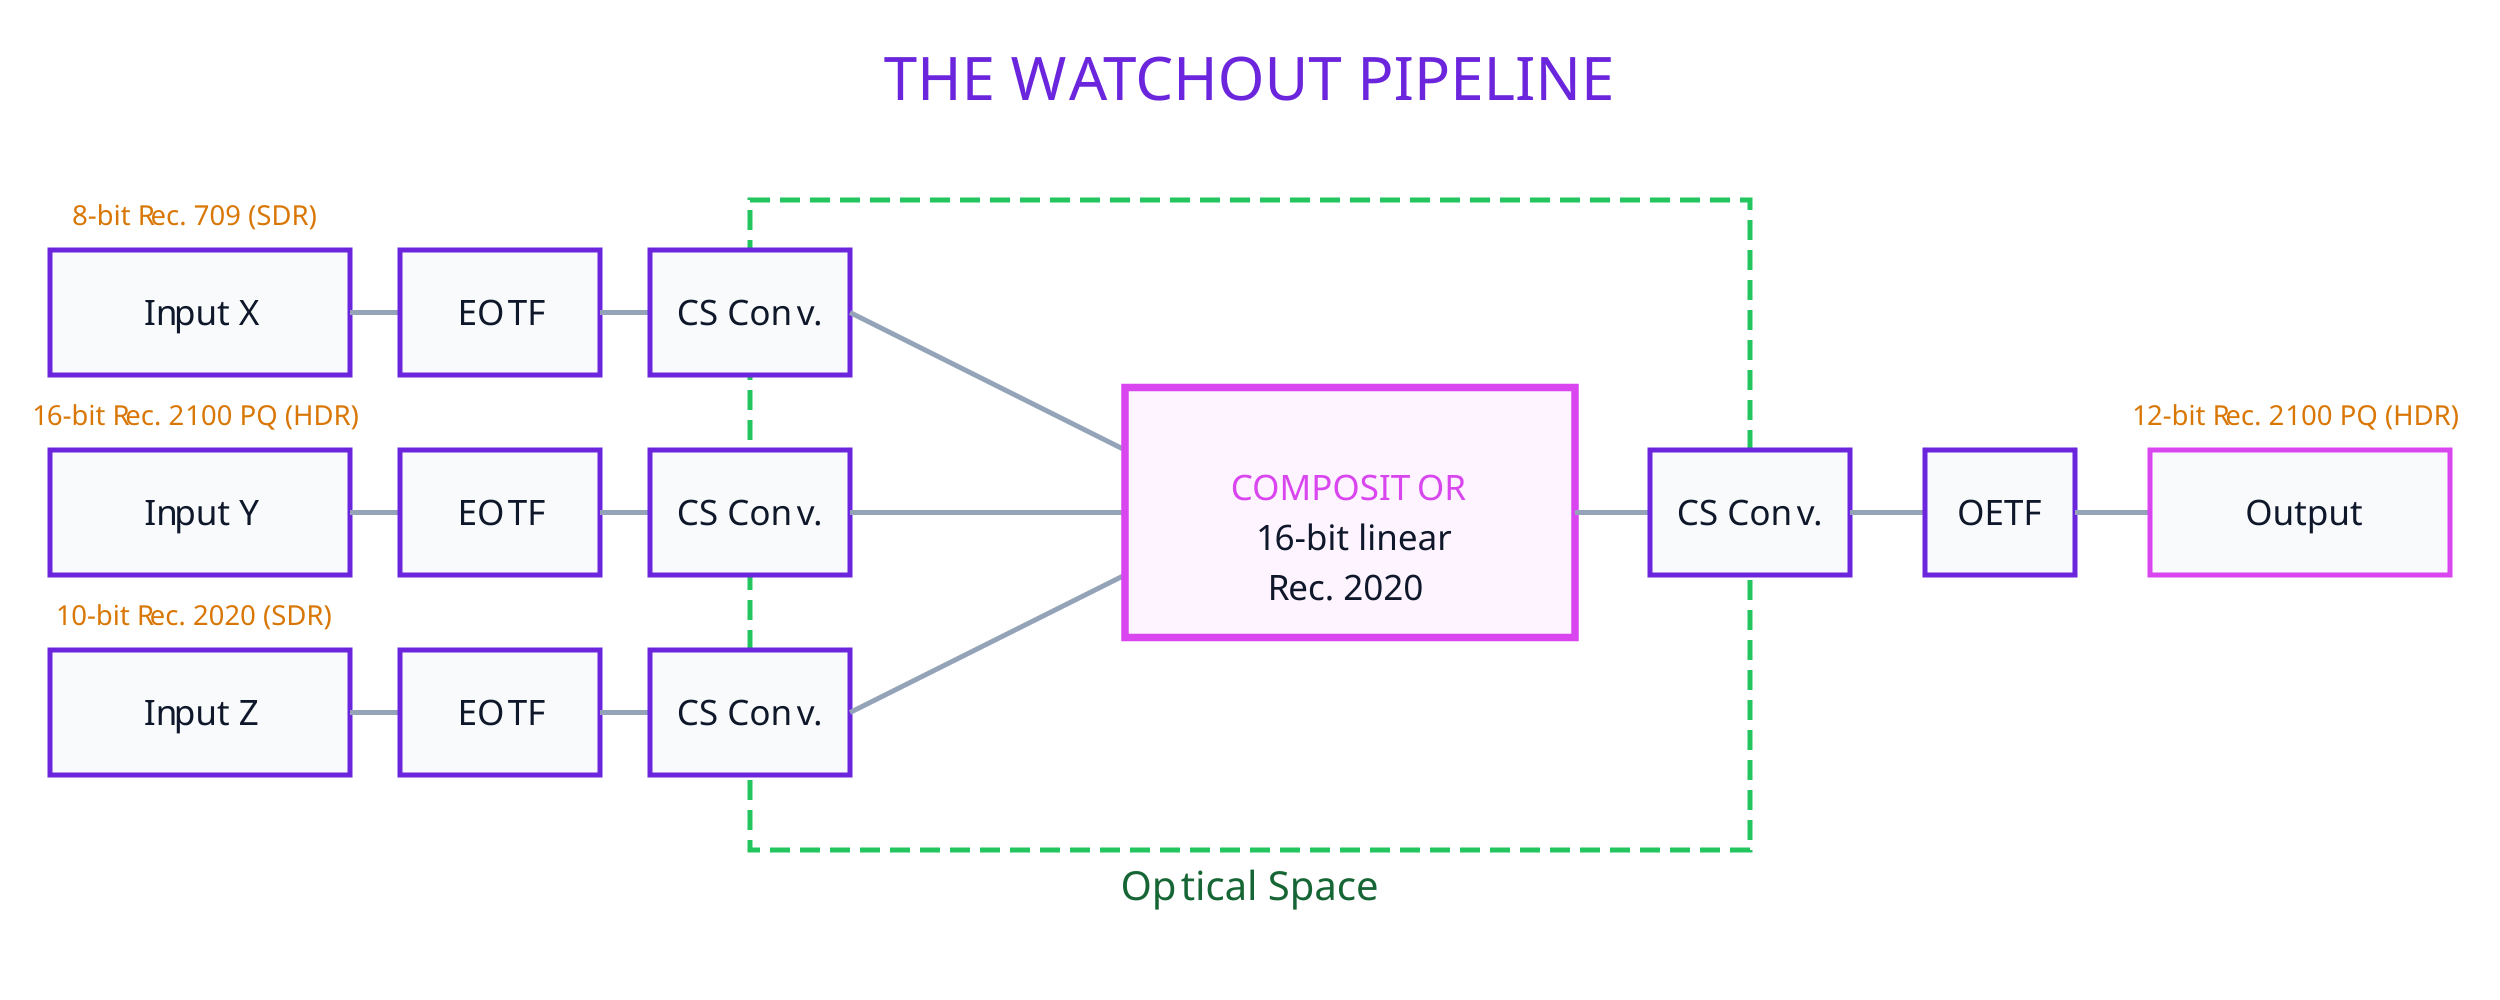
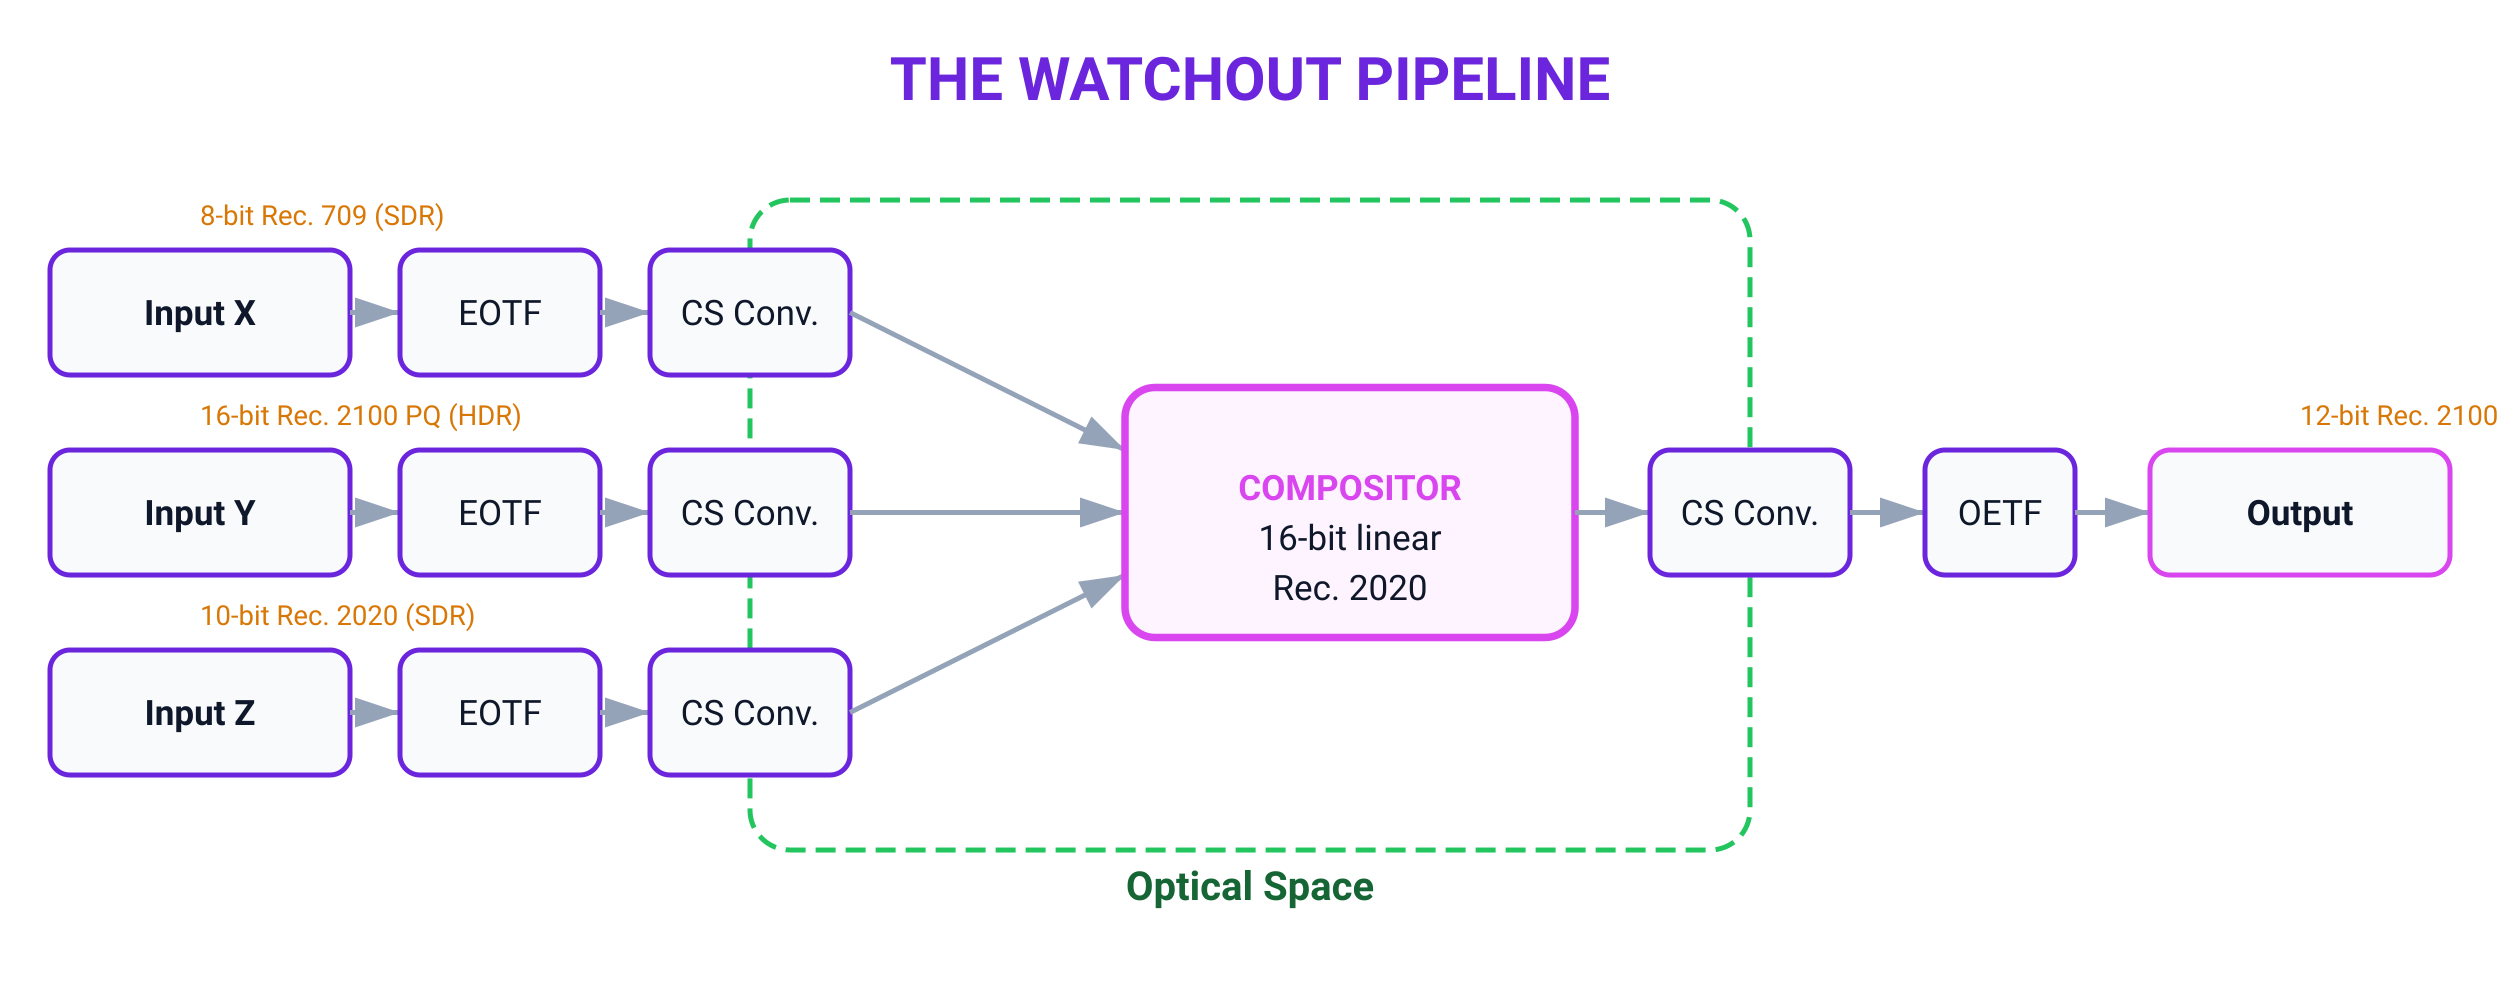
- <svg xmlns="http://www.w3.org/2000/svg" width="100%" height="100%" viewBox="0 0 1000 400" version="1.1" xml:space="preserve" style="fill-rule:evenodd;clip-rule:evenodd;">
-   <g transform="matrix(1,0,0,1,500,40)">
-     <text x="-146.49px" y="0px" style="font-family:'Futura-Medium', 'Futura', sans-serif;font-weight:500;font-size:24px;fill:rgb(107,37,221);">THE W<tspan x="-72.416px -55.646px -44.713px -27.393px -9.791px " y="0px 0px 0px 0px 0px ">ATCHO</tspan>UT PIPELINE</text>
+ <svg xmlns="http://www.w3.org/2000/svg" width="1000" height="400" viewBox="0 0 1000 400">
+   <defs>
+     <style>
+       .box { fill: #f8fafc; stroke: #6B25DD; stroke-width: 2; rx: 8; ry: 8; }
+       .box-compositor { fill: #fdf4ff; stroke: #d946ef; stroke-width: 3; rx: 12; ry: 12; }
+       .optical-space { fill: none; stroke: #22c55e; stroke-width: 2; stroke-dasharray: 8 4; rx: 16; ry: 16; }
+       .line { stroke: #94a3b8; stroke-width: 2; fill: none; marker-end: url(#arrow); }
+       text { font-family: -apple-system, BlinkMacSystemFont, "Segoe UI", Roboto, Helvetica, Arial, sans-serif; }
+       .text { font-size: 14px; text-anchor: middle; fill: #0f172a; }
+       .text-sub { font-size: 11px; fill: #64748b; }
+       .text-title { font-size: 24px; font-weight: 700; fill: #6B25DD; text-anchor: middle; }
+       .text-label { font-size: 12px; font-weight: 600; fill: #166534; text-anchor: middle; }
+     </style>
+     <marker id="arrow" markerWidth="10" markerHeight="10" refX="9" refY="3" orient="auto" markerUnits="strokeWidth">
+       <path d="M0,0 L0,6 L9,3 z" fill="#94a3b8" />
+     </marker>
+   </defs>
+   <text x="500" y="40" class="text-title">THE WATCHOUT PIPELINE</text>
+   <rect x="300" y="80" width="400" height="260" class="optical-space" />
+   <text x="500" y="360" class="text-label" style="font-size: 16px;">Optical Space</text>
+   <g transform="translate(20, 100)">
+     <text x="60" y="-10" class="text-sub" style="fill:#d97706">8-bit Rec. 709 (SDR)</text>
+     <rect width="120" height="50" class="box" />
+     <text x="60" y="30" class="text" style="font-weight:600">Input X</text>
  </g>
-   <rect x="300" y="80" width="400" height="260" style="fill:none;stroke:rgb(34,197,94);stroke-width:2px;stroke-dasharray:8,4;" />
-   <g transform="matrix(1,0,0,1,500,360)">
-     <text x="-51.762px" y="0px" style="font-family:'Futura-Medium', 'Futura', sans-serif;font-weight:500;font-size:16px;fill:rgb(22,101,52);">Op<tspan x="-27.73px -23.355px " y="0px 0px ">ti</tspan>cal Space</text>
+   <path d="M140,125 L160,125" class="line" />
+   <g transform="translate(160, 100)">
+     <rect width="80" height="50" class="box" />
+     <text x="40" y="30" class="text">EOTF</text>
  </g>
-   <g transform="matrix(1,0,0,1,20,100)">
-     <g transform="matrix(1,0,0,1,60,-10)">
-       <text x="-51.162px" y="0px" style="font-family:'Futura-Medium', 'Futura', sans-serif;font-weight:500;font-size:11px;fill:rgb(217,119,6);">8-bit R<tspan x="-19.795px -13.71px " y="0px 0px ">ec</tspan>. 709 (SDR)</text>
-     </g>
-     <rect x="0" y="0" width="120" height="50" style="fill:rgb(248,250,252);stroke:rgb(107,37,221);stroke-width:2px;" />
-     <g transform="matrix(1,0,0,1,60,30)">
-       <text x="-22.398px" y="0px" style="font-family:'Futura-Medium', 'Futura', sans-serif;font-weight:500;font-size:14px;fill:rgb(15,23,42);">In<tspan x="-10.421px -2.027px " y="0px 0px ">pu</tspan>t X</text>
-     </g>
+   <path d="M240,125 L260,125" class="line" />
+   <g transform="translate(260, 100)">
+     <rect width="80" height="50" class="box" />
+     <text x="40" y="30" class="text">CS Conv.</text>
  </g>
-   <path d="M140,125L160,125" style="fill:none;fill-rule:nonzero;stroke:rgb(148,163,184);stroke-width:2px;" />
-   <g transform="matrix(1,0,0,1,160,100)">
-     <rect x="0" y="0" width="80" height="50" style="fill:rgb(248,250,252);stroke:rgb(107,37,221);stroke-width:2px;" />
-     <g transform="matrix(1,0,0,1,40,30)">
-       <text x="-16.96px" y="0px" style="font-family:'Futura-Medium', 'Futura', sans-serif;font-weight:500;font-size:14px;fill:rgb(15,23,42);">EO<tspan x="3.09px 9.844px " y="0px 0px ">TF</tspan>
-       </text>
-     </g>
+   <path d="M340,125 L450,180" class="line" />
+   <g transform="translate(20, 180)">
+     <text x="60" y="-10" class="text-sub" style="fill:#d97706">16-bit Rec. 2100 PQ (HDR)</text>
+     <rect width="120" height="50" class="box" />
+     <text x="60" y="30" class="text" style="font-weight:600">Input Y</text>
  </g>
-   <path d="M240,125L260,125" style="fill:none;fill-rule:nonzero;stroke:rgb(148,163,184);stroke-width:2px;" />
-   <g transform="matrix(1,0,0,1,260,100)">
-     <rect x="0" y="0" width="80" height="50" style="fill:rgb(248,250,252);stroke:rgb(107,37,221);stroke-width:2px;" />
-     <g transform="matrix(1,0,0,1,40,30)">
-       <text x="-29.282px" y="0px" style="font-family:'Futura-Medium', 'Futura', sans-serif;font-weight:500;font-size:14px;fill:rgb(15,23,42);">CS Con<tspan x="18.7px 24.961px " y="0px 0px ">v.</tspan>
-       </text>
-     </g>
+   <path d="M140,205 L160,205" class="line" />
+   <g transform="translate(160, 180)">
+     <rect width="80" height="50" class="box" />
+     <text x="40" y="30" class="text">EOTF</text>
  </g>
-   <path d="M340,125L450,180" style="fill:none;fill-rule:nonzero;stroke:rgb(148,163,184);stroke-width:2px;" />
-   <g transform="matrix(1,0,0,1,20,180)">
-     <g transform="matrix(1,0,0,1,60,-10)">
-       <text x="-67.085px" y="0px" style="font-family:'Futura-Medium', 'Futura', sans-serif;font-weight:500;font-size:11px;fill:rgb(217,119,6);">1<tspan x="-61.263px -54.474px " y="0px 0px ">6-</tspan>bit R<tspan x="-29.896px -23.81px " y="0px 0px ">ec</tspan>. 2<tspan x="-5.914px 0.215px 7.004px " y="0px 0px 0px ">100</tspan> PQ (HDR)</text>
-     </g>
-     <rect x="0" y="0" width="120" height="50" style="fill:rgb(248,250,252);stroke:rgb(107,37,221);stroke-width:2px;" />
-     <g transform="matrix(1,0,0,1,60,30)">
-       <text x="-22.275px" y="0px" style="font-family:'Futura-Medium', 'Futura', sans-serif;font-weight:500;font-size:14px;fill:rgb(15,23,42);">In<tspan x="-10.298px -1.904px " y="0px 0px ">pu</tspan>t Y</text>
-     </g>
+   <path d="M240,205 L260,205" class="line" />
+   <g transform="translate(260, 180)">
+     <rect width="80" height="50" class="box" />
+     <text x="40" y="30" class="text">CS Conv.</text>
  </g>
-   <path d="M140,205L160,205" style="fill:none;fill-rule:nonzero;stroke:rgb(148,163,184);stroke-width:2px;" />
-   <g transform="matrix(1,0,0,1,160,180)">
-     <rect x="0" y="0" width="80" height="50" style="fill:rgb(248,250,252);stroke:rgb(107,37,221);stroke-width:2px;" />
-     <g transform="matrix(1,0,0,1,40,30)">
-       <text x="-16.96px" y="0px" style="font-family:'Futura-Medium', 'Futura', sans-serif;font-weight:500;font-size:14px;fill:rgb(15,23,42);">EO<tspan x="3.09px 9.844px " y="0px 0px ">TF</tspan>
-       </text>
-     </g>
+   <path d="M340,205 L450,205" class="line" />
+   <g transform="translate(20, 260)">
+     <text x="60" y="-10" class="text-sub" style="fill:#d97706">10-bit Rec. 2020 (SDR)</text>
+     <rect width="120" height="50" class="box" />
+     <text x="60" y="30" class="text" style="font-weight:600">Input Z</text>
  </g>
-   <path d="M240,205L260,205" style="fill:none;fill-rule:nonzero;stroke:rgb(148,163,184);stroke-width:2px;" />
-   <g transform="matrix(1,0,0,1,260,180)">
-     <rect x="0" y="0" width="80" height="50" style="fill:rgb(248,250,252);stroke:rgb(107,37,221);stroke-width:2px;" />
-     <g transform="matrix(1,0,0,1,40,30)">
-       <text x="-29.282px" y="0px" style="font-family:'Futura-Medium', 'Futura', sans-serif;font-weight:500;font-size:14px;fill:rgb(15,23,42);">CS Con<tspan x="18.7px 24.961px " y="0px 0px ">v.</tspan>
-       </text>
-     </g>
+   <path d="M140,285 L160,285" class="line" />
+   <g transform="translate(160, 260)">
+     <rect width="80" height="50" class="box" />
+     <text x="40" y="30" class="text">EOTF</text>
  </g>
-   <path d="M340,205L450,205" style="fill:none;fill-rule:nonzero;stroke:rgb(148,163,184);stroke-width:2px;" />
-   <g transform="matrix(1,0,0,1,20,260)">
-     <g transform="matrix(1,0,0,1,60,-10)">
-       <text x="-57.621px" y="0px" style="font-family:'Futura-Medium', 'Futura', sans-serif;font-weight:500;font-size:11px;fill:rgb(217,119,6);">1<tspan x="-51.493px -44.704px " y="0px 0px ">0-</tspan>bit R<tspan x="-20.125px -14.04px " y="0px 0px ">ec</tspan>. 2020 (SDR)</text>
-     </g>
-     <rect x="0" y="0" width="120" height="50" style="fill:rgb(248,250,252);stroke:rgb(107,37,221);stroke-width:2px;" />
-     <g transform="matrix(1,0,0,1,60,30)">
-       <text x="-22.449px" y="0px" style="font-family:'Futura-Medium', 'Futura', sans-serif;font-weight:500;font-size:14px;fill:rgb(15,23,42);">In<tspan x="-10.473px -2.078px " y="0px 0px ">pu</tspan>t Z</text>
-     </g>
+   <path d="M240,285 L260,285" class="line" />
+   <g transform="translate(260, 260)">
+     <rect width="80" height="50" class="box" />
+     <text x="40" y="30" class="text">CS Conv.</text>
  </g>
-   <path d="M140,285L160,285" style="fill:none;fill-rule:nonzero;stroke:rgb(148,163,184);stroke-width:2px;" />
-   <g transform="matrix(1,0,0,1,160,260)">
-     <rect x="0" y="0" width="80" height="50" style="fill:rgb(248,250,252);stroke:rgb(107,37,221);stroke-width:2px;" />
-     <g transform="matrix(1,0,0,1,40,30)">
-       <text x="-16.96px" y="0px" style="font-family:'Futura-Medium', 'Futura', sans-serif;font-weight:500;font-size:14px;fill:rgb(15,23,42);">EO<tspan x="3.09px 9.844px " y="0px 0px ">TF</tspan>
-       </text>
-     </g>
+   <path d="M340,285 L450,230" class="line" />
+   <g transform="translate(450, 155)">
+     <rect width="180" height="100" class="box-compositor" />
+     <text x="90" y="45" class="text" style="font-weight:700; fill:#d946ef">COMPOSITOR</text>
+     <text x="90" y="65" class="text">16-bit linear</text>
+     <text x="90" y="85" class="text">Rec. 2020</text>
  </g>
-   <path d="M240,285L260,285" style="fill:none;fill-rule:nonzero;stroke:rgb(148,163,184);stroke-width:2px;" />
-   <g transform="matrix(1,0,0,1,260,260)">
-     <rect x="0" y="0" width="80" height="50" style="fill:rgb(248,250,252);stroke:rgb(107,37,221);stroke-width:2px;" />
-     <g transform="matrix(1,0,0,1,40,30)">
-       <text x="-29.282px" y="0px" style="font-family:'Futura-Medium', 'Futura', sans-serif;font-weight:500;font-size:14px;fill:rgb(15,23,42);">CS Con<tspan x="18.7px 24.961px " y="0px 0px ">v.</tspan>
-       </text>
-     </g>
+   <path d="M630,205 L660,205" class="line" />
+   <g transform="translate(660, 180)">
+     <rect width="80" height="50" class="box" />
+     <text x="40" y="30" class="text">CS Conv.</text>
  </g>
-   <path d="M340,285L450,230" style="fill:none;fill-rule:nonzero;stroke:rgb(148,163,184);stroke-width:2px;" />
-   <g transform="matrix(1,0,0,1,450,155)">
-     <rect x="0" y="0" width="180" height="100" style="fill:rgb(253,244,255);stroke:rgb(217,70,239);stroke-width:3px;" />
-     <g transform="matrix(1,0,0,1,90,45)">
-       <text x="-47.715px" y="0px" style="font-family:'Futura-Medium', 'Futura', sans-serif;font-weight:500;font-size:14px;fill:rgb(217,70,239);">COMPOSIT<tspan x="26.776px 39.286px " y="0px 0px ">OR</tspan>
-       </text>
-     </g>
-     <g transform="matrix(1,0,0,1,90,65)">
-       <text x="-37.577px" y="0px" style="font-family:'Futura-Medium', 'Futura', sans-serif;font-weight:500;font-size:14px;fill:rgb(15,23,42);">1<tspan x="-30.167px -21.526px " y="0px 0px ">6-</tspan>bit linear</text>
-     </g>
-     <g transform="matrix(1,0,0,1,90,85)">
-       <text x="-32.912px" y="0px" style="font-family:'Futura-Medium', 'Futura', sans-serif;font-weight:500;font-size:14px;fill:rgb(15,23,42);">R<tspan x="-24.708px -16.963px " y="0px 0px ">ec</tspan>. 2020</text>
-     </g>
+   <path d="M740,205 L770,205" class="line" />
+   <g transform="translate(770, 180)">
+     <rect width="60" height="50" class="box" />
+     <text x="30" y="30" class="text">OETF</text>
  </g>
-   <path d="M630,205L660,205" style="fill:none;fill-rule:nonzero;stroke:rgb(148,163,184);stroke-width:2px;" />
-   <g transform="matrix(1,0,0,1,660,180)">
-     <rect x="0" y="0" width="80" height="50" style="fill:rgb(248,250,252);stroke:rgb(107,37,221);stroke-width:2px;" />
-     <g transform="matrix(1,0,0,1,40,30)">
-       <text x="-29.282px" y="0px" style="font-family:'Futura-Medium', 'Futura', sans-serif;font-weight:500;font-size:14px;fill:rgb(15,23,42);">CS Con<tspan x="18.7px 24.961px " y="0px 0px ">v.</tspan>
-       </text>
-     </g>
-   </g>
-   <path d="M740,205L770,205" style="fill:none;fill-rule:nonzero;stroke:rgb(148,163,184);stroke-width:2px;" />
-   <g transform="matrix(1,0,0,1,770,180)">
-     <rect x="0" y="0" width="60" height="50" style="fill:rgb(248,250,252);stroke:rgb(107,37,221);stroke-width:2px;" />
-     <g transform="matrix(1,0,0,1,30,30)">
-       <text x="-17.148px" y="0px" style="font-family:'Futura-Medium', 'Futura', sans-serif;font-weight:500;font-size:14px;fill:rgb(15,23,42);">OETF</text>
-     </g>
-   </g>
-   <path d="M830,205L860,205" style="fill:none;fill-rule:nonzero;stroke:rgb(148,163,184);stroke-width:2px;" />
-   <g transform="matrix(1,0,0,1,860,180)">
-     <g transform="matrix(1,0,0,1,60,-10)">
-       <text x="-67.133px" y="0px" style="font-family:'Futura-Medium', 'Futura', sans-serif;font-weight:500;font-size:11px;fill:rgb(217,119,6);">1<tspan x="-61.214px -54.425px " y="0px 0px ">2-</tspan>bit R<tspan x="-29.847px -23.762px " y="0px 0px ">ec</tspan>. 2<tspan x="-5.865px 0.263px 7.052px " y="0px 0px 0px ">100</tspan> PQ (HDR)</text>
-     </g>
-     <rect x="0" y="0" width="120" height="50" style="fill:rgb(248,250,252);stroke:rgb(217,70,239);stroke-width:2px;" />
-     <g transform="matrix(1,0,0,1,60,30)">
-       <text x="-21.909px" y="0px" style="font-family:'Futura-Medium', 'Futura', sans-serif;font-weight:500;font-size:14px;fill:rgb(15,23,42);">Output</text>
-     </g>
+   <path d="M830,205 L860,205" class="line" />
+   <g transform="translate(860, 180)">
+     <text x="60" y="-10" class="text-sub" style="fill:#d97706">12-bit Rec. 2100 PQ (HDR)</text>
+     <rect width="120" height="50" class="box" style="stroke:#d946ef" />
+     <text x="60" y="30" class="text" style="font-weight:600">Output</text>
  </g>
</svg>
